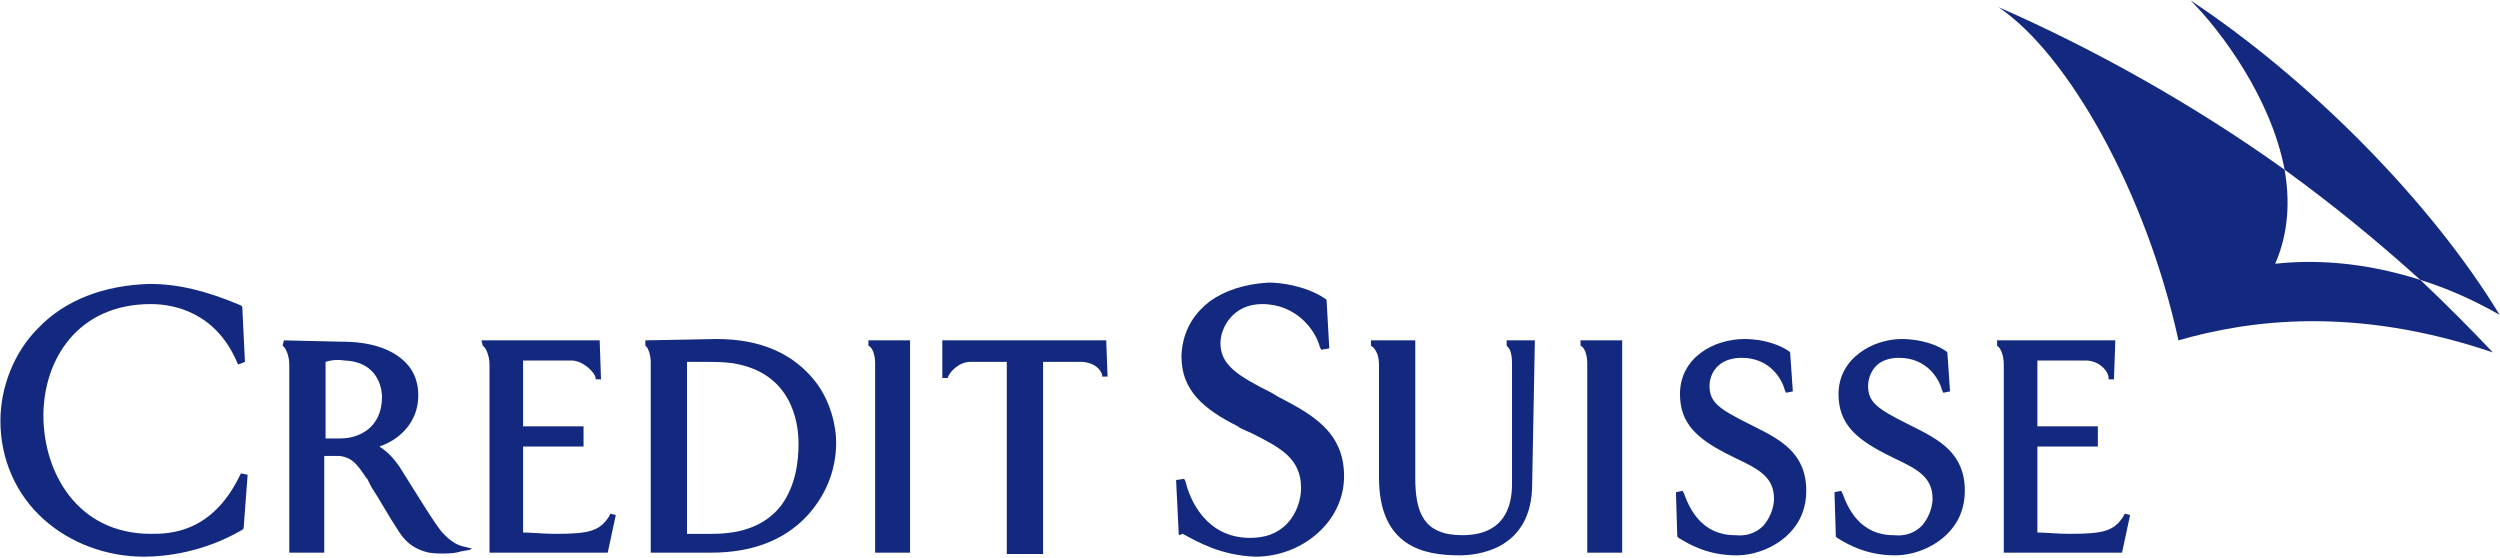
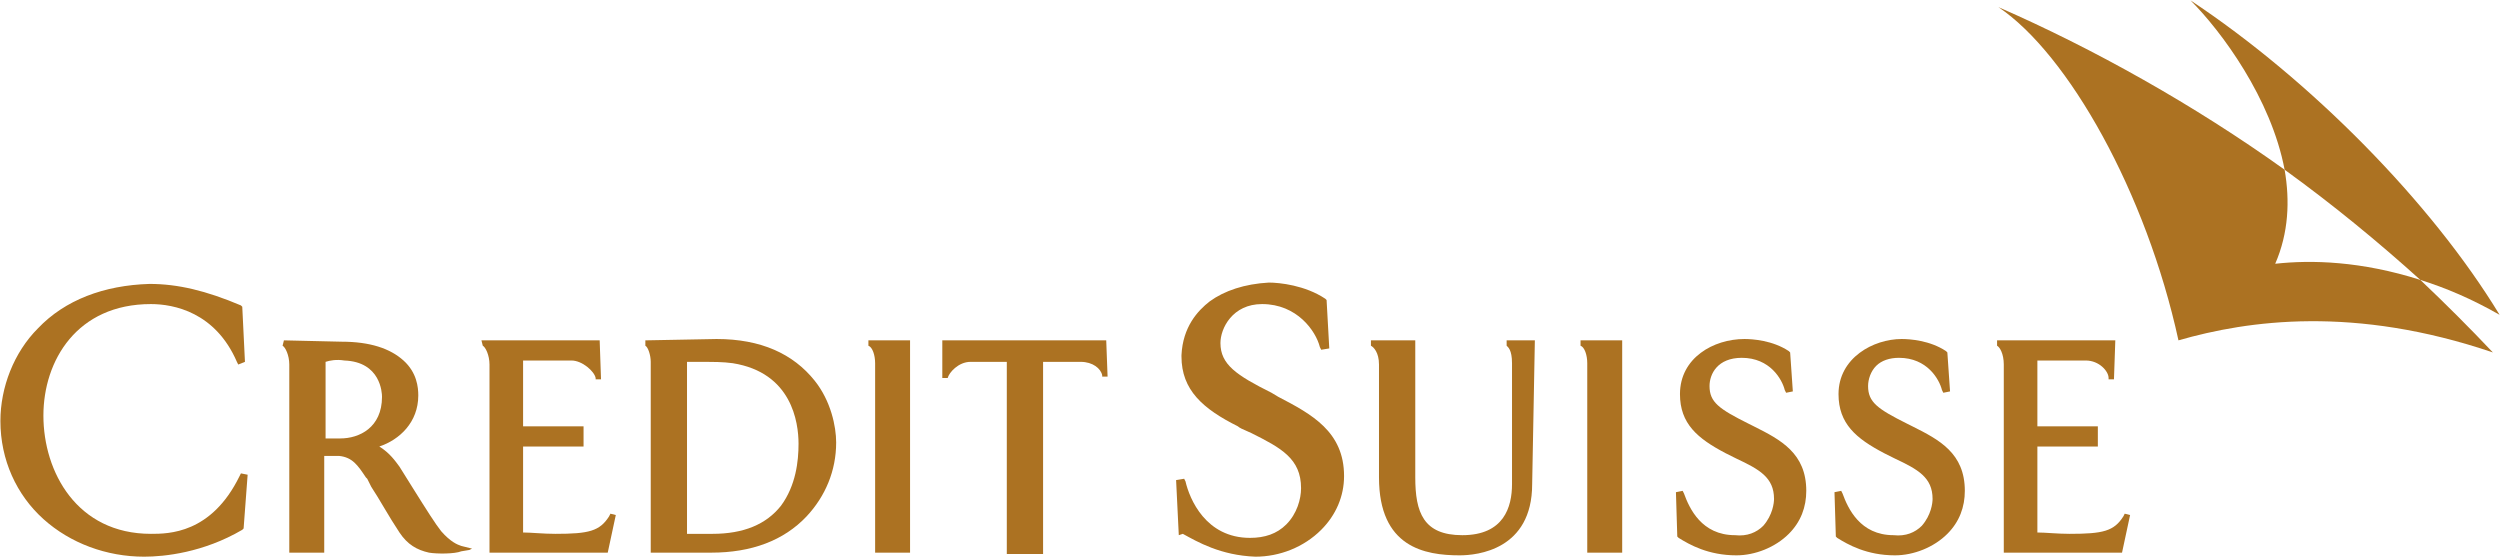
<svg xmlns="http://www.w3.org/2000/svg" width="609.057" height="135.72" viewBox="0 0 161.146 35.909" version="1.1" id="svg8">
  <defs id="defs2" />
  <g id="layer1" transform="translate(-13.92087,-79.07407)">
    <g id="g3803" transform="matrix(0.8660938,0,0,0.8660938,13.94733,78.8407)">
-       <path id="path3771" d="M 82.3,25.6 H 70.1 v 2.8 h 0.4 v 0 c 0.1,-0.4 0.8,-1.2 1.7,-1.2 0,0 2.6,0 2.7,0 0,0.1 0,14.3 0,14.3 h 2.7 c 0,0 0,-14.2 0,-14.3 0.1,0 2.8,0 2.8,0 0.9,0 1.5,0.5 1.6,1 v 0.1 h 0.4 z" style="fill:#13297F" />
-       <path id="path3773" d="m 2.8,24.7 c 0,0 0,0 0,0 0,0 0,0 0,0 C 1,26.5 0,29.1 0,31.6 c 0,2.9 1.2,5.5 3.2,7.3 2,1.8 4.7,2.8 7.5,2.8 1.5,0 4.4,-0.3 7.3,-2 l 0.1,-0.1 0.3,-4 -0.5,-0.1 -0.1,0.2 C 15.7,40 12.5,40 11.2,40 c -5.5,0 -8,-4.6 -8,-8.8 0,-4.1 2.5,-8.3 8,-8.3 1.7,0 4.8,0.6 6.4,4.3 l 0.1,0.2 0.5,-0.2 L 18,23.1 17.9,23 c -2.6,-1.1 -4.7,-1.6 -6.8,-1.6 -3.4,0.1 -6.3,1.2 -8.3,3.3 z" style="fill:#13297F" />
-       <path id="path3775" d="m 21.1,25.6 v 0 L 21,26 v 0 c 0.2,0.1 0.5,0.7 0.5,1.4 v 14 h 2.6 c 0,0 0,-7.1 0,-7.2 0.1,0 1.1,0 1.1,0 1,0.1 1.4,0.7 2,1.6 0,0 0.1,0.1 0.1,0.1 l 0.3,0.6 c 0.6,0.9 1.3,2.2 2.1,3.4 0.6,0.9 1.3,1.3 2.2,1.5 0.6,0.1 1.9,0.1 2.4,-0.1 0,0 0.6,-0.1 0.6,-0.1 l 0.2,-0.1 -0.8,-0.2 c -0.3,-0.1 -0.8,-0.3 -1.5,-1.1 -0.4,-0.5 -1.1,-1.6 -2.1,-3.2 0,0 -1,-1.6 -1,-1.6 0,0 0,0 0,0 C 29.4,34.6 29,34 28.2,33.5 29.7,33 31.1,31.7 31.1,29.7 31.1,29.1 31,28 30,27.1 29,26.2 27.5,25.7 25.4,25.7 Z m 4.5,1.5 c 2.7,0.1 2.8,2.4 2.8,2.7 0,2.3 -1.7,3.1 -3.1,3.1 0,0 -0.9,0 -1.1,0 0,-0.1 0,-5.6 0,-5.7 0.3,-0.1 0.8,-0.2 1.4,-0.1 z" style="fill:#13297F" />
-       <path id="path3777" d="m 48,25.6 v 0 0.4 0 c 0.2,0.1 0.4,0.7 0.4,1.2 v 14.2 h 4.5 c 3,0 5.4,-0.9 7.1,-2.7 1.4,-1.5 2.2,-3.4 2.2,-5.5 0,-1.2 -0.4,-3.1 -1.6,-4.6 -1.6,-2 -4,-3.1 -7.3,-3.1 z m 3.1,1.6 c 0.1,0 1.4,0 1.4,0 0.4,0 1.3,0 2,0.1 4.4,0.7 4.9,4.4 4.9,6 0,1.3 -0.2,3.1 -1.3,4.6 C 57,39.3 55.3,40 53,40 c -0.5,0 -1.2,0 -1.9,0 0,-0.2 0,-12.7 0,-12.8 z" style="fill:#13297F" />
-       <path id="path3779" d="m 67.7,25.6 h -3.1 v 0.4 0 c 0.3,0.1 0.5,0.7 0.5,1.3 v 14.1 h 2.6 z" style="fill:#13297F" />
-       <path id="path3781" d="m 120.7,25.6 h -3.1 v 0.4 0 c 0.3,0.1 0.5,0.7 0.5,1.3 v 14.1 h 2.6 z" style="fill:#13297F" />
-       <path id="path3783" d="m 44.6,25.6 h -8.8 l 0.1,0.4 v 0 c 0.2,0.1 0.5,0.7 0.5,1.4 v 14 h 8.8 l 0.6,-2.8 -0.4,-0.1 -0.1,0.2 c -0.7,1.1 -1.5,1.3 -4,1.3 -0.9,0 -1.8,-0.1 -2.4,-0.1 0,-0.1 0,-6.3 0,-6.4 0.1,0 4.5,0 4.5,0 V 32 c 0,0 -4.3,0 -4.5,0 0,-0.1 0,-4.8 0,-4.9 0.1,0 3.6,0 3.6,0 0.8,0 1.7,0.8 1.8,1.3 v 0.1 h 0.4 z" style="fill:#13297F" />
-       <path id="path3785" d="m 157.4,25.6 h -8.8 v 0.4 0 c 0.2,0.1 0.5,0.6 0.5,1.4 v 14 h 8.8 l 0.6,-2.8 -0.4,-0.1 -0.1,0.2 c -0.7,1.1 -1.5,1.3 -4,1.3 -0.9,0 -1.8,-0.1 -2.4,-0.1 0,-0.1 0,-6.3 0,-6.4 0.1,0 4.5,0 4.5,0 V 32 c 0,0 -4.3,0 -4.5,0 0,-0.1 0,-4.8 0,-4.9 0.1,0 3.6,0 3.6,0 1,0 1.7,0.8 1.7,1.3 v 0.1 h 0.4 z" style="fill:#13297F" />
-       <path id="path3787" d="m 90,22.7 c -0.9,0.7 -2,1.9 -2.1,4 0,0 0,0 0,0.1 0,2.5 1.6,3.9 4.2,5.2 0,0 0,0 0,0 0.1,0.1 0.3,0.2 1,0.5 2.2,1.1 3.7,1.9 3.7,4.1 0,0.8 -0.3,1.9 -1.1,2.7 -0.7,0.7 -1.6,1 -2.7,1 -3.3,0 -4.5,-2.9 -4.8,-4.2 L 88.1,35.9 87.5,36 87.7,40.1 88,40 c 1.1,0.6 2.8,1.6 5.4,1.7 1.8,0 3.6,-0.7 4.9,-2 1.1,-1.1 1.7,-2.5 1.7,-4 0,-3.3 -2.4,-4.6 -4.9,-5.9 l -0.5,-0.3 c -2.6,-1.3 -3.8,-2.1 -3.8,-3.7 0,-1.1 0.9,-2.9 3.1,-2.9 2.6,0 4,2 4.3,3.2 l 0.1,0.2 0.6,-0.1 -0.2,-3.6 -0.1,-0.1 c -1.5,-1 -3.4,-1.2 -4.2,-1.2 -1.8,0.1 -3.3,0.6 -4.4,1.4 z" style="fill:#13297F" />
-       <path id="path3789" d="m 125,29.6 v 0 c 0,2.2 1.3,3.3 3.4,4.4 0,0 0.8,0.4 0.8,0.4 1.7,0.8 2.8,1.4 2.8,3 0,0.3 -0.1,1.2 -0.8,2 -0.5,0.5 -1.2,0.8 -2.1,0.7 -2.5,0 -3.4,-2 -3.8,-3.1 l -0.1,-0.2 -0.5,0.1 0.1,3.3 0.1,0.1 c 0.8,0.5 2.2,1.3 4.3,1.3 1.4,0 2.9,-0.6 3.9,-1.6 0.9,-0.9 1.3,-2 1.3,-3.2 0,-2.8 -1.9,-3.8 -3.9,-4.8 0,0 -0.4,-0.2 -0.4,-0.2 -2.2,-1.1 -2.9,-1.6 -2.9,-2.8 0,-0.9 0.6,-2.1 2.4,-2.1 2.1,0 3,1.6 3.2,2.4 l 0.1,0.2 0.5,-0.1 -0.2,-2.9 -0.1,-0.1 c -1.2,-0.8 -2.7,-0.9 -3.3,-0.9 -2.3,0 -4.8,1.4 -4.8,4.1 z" style="fill:#13297F" />
-       <path id="path3791" d="m 136.8,29.6 c 0,2.2 1.3,3.3 3.4,4.4 l 0.8,0.4 c 1.7,0.8 2.8,1.4 2.8,3 0,0.3 -0.1,1.2 -0.8,2 -0.5,0.5 -1.2,0.8 -2.1,0.7 -2.5,0 -3.4,-2 -3.8,-3.1 l -0.1,-0.2 -0.5,0.1 0.1,3.3 0.1,0.1 c 0.8,0.5 2.2,1.3 4.3,1.3 1.4,0 2.9,-0.6 3.9,-1.6 0.9,-0.9 1.3,-2 1.3,-3.2 0,-2.8 -1.9,-3.8 -3.9,-4.8 0,0 -0.4,-0.2 -0.4,-0.2 -2.2,-1.1 -2.9,-1.6 -2.9,-2.8 0,-0.5 0.2,-1.1 0.6,-1.5 0.4,-0.4 1,-0.6 1.7,-0.6 2.1,0 3,1.6 3.2,2.4 l 0.1,0.2 0.5,-0.1 -0.2,-2.9 -0.1,-0.1 c -1.2,-0.8 -2.7,-0.9 -3.3,-0.9 -2.1,0 -4.7,1.4 -4.7,4.1 z" style="fill:#13297F" />
-       <path id="path3793" d="m 114.2,25.6 h -2.1 v 0.4 0 c 0.1,0.1 0.4,0.3 0.4,1.3 v 9 c 0,1.7 -0.6,3.8 -3.7,3.8 -2.9,0 -3.5,-1.7 -3.5,-4.3 V 25.6 H 102 v 0.4 0 c 0.2,0.1 0.6,0.5 0.6,1.4 v 8.4 c 0,5.2 3.4,5.8 6,5.8 1.3,0 5.4,-0.4 5.4,-5.3 z" style="fill:#13297F" />
+       <path id="path3771" d="M 82.3,25.6 H 70.1 v 2.8 h 0.4 v 0 c 0.1,-0.4 0.8,-1.2 1.7,-1.2 0,0 2.6,0 2.7,0 0,0.1 0,14.3 0,14.3 h 2.7 c 0,0 0,-14.2 0,-14.3 0.1,0 2.8,0 2.8,0 0.9,0 1.5,0.5 1.6,1 v 0.1 h 0.4 z" style="fill:#AC7222" />
+       <path id="path3773" d="m 2.8,24.7 c 0,0 0,0 0,0 0,0 0,0 0,0 C 1,26.5 0,29.1 0,31.6 c 0,2.9 1.2,5.5 3.2,7.3 2,1.8 4.7,2.8 7.5,2.8 1.5,0 4.4,-0.3 7.3,-2 l 0.1,-0.1 0.3,-4 -0.5,-0.1 -0.1,0.2 C 15.7,40 12.5,40 11.2,40 c -5.5,0 -8,-4.6 -8,-8.8 0,-4.1 2.5,-8.3 8,-8.3 1.7,0 4.8,0.6 6.4,4.3 l 0.1,0.2 0.5,-0.2 L 18,23.1 17.9,23 c -2.6,-1.1 -4.7,-1.6 -6.8,-1.6 -3.4,0.1 -6.3,1.2 -8.3,3.3 z" style="fill:#AC7222" />
+       <path id="path3775" d="m 21.1,25.6 v 0 L 21,26 v 0 c 0.2,0.1 0.5,0.7 0.5,1.4 v 14 h 2.6 c 0,0 0,-7.1 0,-7.2 0.1,0 1.1,0 1.1,0 1,0.1 1.4,0.7 2,1.6 0,0 0.1,0.1 0.1,0.1 l 0.3,0.6 c 0.6,0.9 1.3,2.2 2.1,3.4 0.6,0.9 1.3,1.3 2.2,1.5 0.6,0.1 1.9,0.1 2.4,-0.1 0,0 0.6,-0.1 0.6,-0.1 l 0.2,-0.1 -0.8,-0.2 c -0.3,-0.1 -0.8,-0.3 -1.5,-1.1 -0.4,-0.5 -1.1,-1.6 -2.1,-3.2 0,0 -1,-1.6 -1,-1.6 0,0 0,0 0,0 C 29.4,34.6 29,34 28.2,33.5 29.7,33 31.1,31.7 31.1,29.7 31.1,29.1 31,28 30,27.1 29,26.2 27.5,25.7 25.4,25.7 Z m 4.5,1.5 c 2.7,0.1 2.8,2.4 2.8,2.7 0,2.3 -1.7,3.1 -3.1,3.1 0,0 -0.9,0 -1.1,0 0,-0.1 0,-5.6 0,-5.7 0.3,-0.1 0.8,-0.2 1.4,-0.1 z" style="fill:#AC7222" />
+       <path id="path3777" d="m 48,25.6 v 0 0.4 0 c 0.2,0.1 0.4,0.7 0.4,1.2 v 14.2 h 4.5 c 3,0 5.4,-0.9 7.1,-2.7 1.4,-1.5 2.2,-3.4 2.2,-5.5 0,-1.2 -0.4,-3.1 -1.6,-4.6 -1.6,-2 -4,-3.1 -7.3,-3.1 z m 3.1,1.6 c 0.1,0 1.4,0 1.4,0 0.4,0 1.3,0 2,0.1 4.4,0.7 4.9,4.4 4.9,6 0,1.3 -0.2,3.1 -1.3,4.6 C 57,39.3 55.3,40 53,40 c -0.5,0 -1.2,0 -1.9,0 0,-0.2 0,-12.7 0,-12.8 z" style="fill:#AC7222" />
+       <path id="path3779" d="m 67.7,25.6 h -3.1 v 0.4 0 c 0.3,0.1 0.5,0.7 0.5,1.3 v 14.1 h 2.6 z" style="fill:#AC7222" />
+       <path id="path3781" d="m 120.7,25.6 h -3.1 v 0.4 0 c 0.3,0.1 0.5,0.7 0.5,1.3 v 14.1 h 2.6 z" style="fill:#AC7222" />
+       <path id="path3783" d="m 44.6,25.6 h -8.8 l 0.1,0.4 v 0 c 0.2,0.1 0.5,0.7 0.5,1.4 v 14 h 8.8 l 0.6,-2.8 -0.4,-0.1 -0.1,0.2 c -0.7,1.1 -1.5,1.3 -4,1.3 -0.9,0 -1.8,-0.1 -2.4,-0.1 0,-0.1 0,-6.3 0,-6.4 0.1,0 4.5,0 4.5,0 V 32 c 0,0 -4.3,0 -4.5,0 0,-0.1 0,-4.8 0,-4.9 0.1,0 3.6,0 3.6,0 0.8,0 1.7,0.8 1.8,1.3 v 0.1 h 0.4 z" style="fill:#AC7222" />
+       <path id="path3785" d="m 157.4,25.6 h -8.8 v 0.4 0 c 0.2,0.1 0.5,0.6 0.5,1.4 v 14 h 8.8 l 0.6,-2.8 -0.4,-0.1 -0.1,0.2 c -0.7,1.1 -1.5,1.3 -4,1.3 -0.9,0 -1.8,-0.1 -2.4,-0.1 0,-0.1 0,-6.3 0,-6.4 0.1,0 4.5,0 4.5,0 V 32 c 0,0 -4.3,0 -4.5,0 0,-0.1 0,-4.8 0,-4.9 0.1,0 3.6,0 3.6,0 1,0 1.7,0.8 1.7,1.3 v 0.1 h 0.4 z" style="fill:#AC7222" />
+       <path id="path3787" d="m 90,22.7 c -0.9,0.7 -2,1.9 -2.1,4 0,0 0,0 0,0.1 0,2.5 1.6,3.9 4.2,5.2 0,0 0,0 0,0 0.1,0.1 0.3,0.2 1,0.5 2.2,1.1 3.7,1.9 3.7,4.1 0,0.8 -0.3,1.9 -1.1,2.7 -0.7,0.7 -1.6,1 -2.7,1 -3.3,0 -4.5,-2.9 -4.8,-4.2 L 88.1,35.9 87.5,36 87.7,40.1 88,40 c 1.1,0.6 2.8,1.6 5.4,1.7 1.8,0 3.6,-0.7 4.9,-2 1.1,-1.1 1.7,-2.5 1.7,-4 0,-3.3 -2.4,-4.6 -4.9,-5.9 l -0.5,-0.3 c -2.6,-1.3 -3.8,-2.1 -3.8,-3.7 0,-1.1 0.9,-2.9 3.1,-2.9 2.6,0 4,2 4.3,3.2 l 0.1,0.2 0.6,-0.1 -0.2,-3.6 -0.1,-0.1 c -1.5,-1 -3.4,-1.2 -4.2,-1.2 -1.8,0.1 -3.3,0.6 -4.4,1.4 z" style="fill:#AC7222" />
+       <path id="path3789" d="m 125,29.6 v 0 c 0,2.2 1.3,3.3 3.4,4.4 0,0 0.8,0.4 0.8,0.4 1.7,0.8 2.8,1.4 2.8,3 0,0.3 -0.1,1.2 -0.8,2 -0.5,0.5 -1.2,0.8 -2.1,0.7 -2.5,0 -3.4,-2 -3.8,-3.1 l -0.1,-0.2 -0.5,0.1 0.1,3.3 0.1,0.1 c 0.8,0.5 2.2,1.3 4.3,1.3 1.4,0 2.9,-0.6 3.9,-1.6 0.9,-0.9 1.3,-2 1.3,-3.2 0,-2.8 -1.9,-3.8 -3.9,-4.8 0,0 -0.4,-0.2 -0.4,-0.2 -2.2,-1.1 -2.9,-1.6 -2.9,-2.8 0,-0.9 0.6,-2.1 2.4,-2.1 2.1,0 3,1.6 3.2,2.4 l 0.1,0.2 0.5,-0.1 -0.2,-2.9 -0.1,-0.1 c -1.2,-0.8 -2.7,-0.9 -3.3,-0.9 -2.3,0 -4.8,1.4 -4.8,4.1 z" style="fill:#AC7222" />
+       <path id="path3791" d="m 136.8,29.6 c 0,2.2 1.3,3.3 3.4,4.4 l 0.8,0.4 c 1.7,0.8 2.8,1.4 2.8,3 0,0.3 -0.1,1.2 -0.8,2 -0.5,0.5 -1.2,0.8 -2.1,0.7 -2.5,0 -3.4,-2 -3.8,-3.1 l -0.1,-0.2 -0.5,0.1 0.1,3.3 0.1,0.1 c 0.8,0.5 2.2,1.3 4.3,1.3 1.4,0 2.9,-0.6 3.9,-1.6 0.9,-0.9 1.3,-2 1.3,-3.2 0,-2.8 -1.9,-3.8 -3.9,-4.8 0,0 -0.4,-0.2 -0.4,-0.2 -2.2,-1.1 -2.9,-1.6 -2.9,-2.8 0,-0.5 0.2,-1.1 0.6,-1.5 0.4,-0.4 1,-0.6 1.7,-0.6 2.1,0 3,1.6 3.2,2.4 l 0.1,0.2 0.5,-0.1 -0.2,-2.9 -0.1,-0.1 c -1.2,-0.8 -2.7,-0.9 -3.3,-0.9 -2.1,0 -4.7,1.4 -4.7,4.1 z" style="fill:#AC7222" />
+       <path id="path3793" d="m 114.2,25.6 h -2.1 v 0.4 0 c 0.1,0.1 0.4,0.3 0.4,1.3 v 9 c 0,1.7 -0.6,3.8 -3.7,3.8 -2.9,0 -3.5,-1.7 -3.5,-4.3 V 25.6 H 102 v 0.4 0 c 0.2,0.1 0.6,0.5 0.6,1.4 v 8.4 c 0,5.2 3.4,5.8 6,5.8 1.3,0 5.4,-0.4 5.4,-5.3 z" style="fill:#AC7222" />
      <g id="g3801">
-         <path id="path3795" d="m 180.1,21.1 c 1.9,0.6 3.8,1.4 5.9,2.6 -5.1,-8.4 -14.1,-17.5 -23,-23.4 2.3,2.3 6,7.3 7,12.6 3.6,2.6 7,5.4 10.1,8.2 z" style="fill:#13297F" />
-         <path id="path3797" d="m 180.1,21.1 c -4.4,-1.4 -8.1,-1.5 -10.8,-1.2 1,-2.3 1.1,-4.7 0.7,-7 -6.7,-4.8 -14.2,-9 -21.3,-12.1 5.2,3.5 11,13.8 13.4,24.8 5.2,-1.5 13.1,-2.6 23.4,0.9 -1.7,-1.8 -3.5,-3.6 -5.4,-5.4 z" style="fill:#13297F" />
+         <path id="path3795" d="m 180.1,21.1 c 1.9,0.6 3.8,1.4 5.9,2.6 -5.1,-8.4 -14.1,-17.5 -23,-23.4 2.3,2.3 6,7.3 7,12.6 3.6,2.6 7,5.4 10.1,8.2 z" style="fill:#AC7222" />
+         <path id="path3797" d="m 180.1,21.1 c -4.4,-1.4 -8.1,-1.5 -10.8,-1.2 1,-2.3 1.1,-4.7 0.7,-7 -6.7,-4.8 -14.2,-9 -21.3,-12.1 5.2,3.5 11,13.8 13.4,24.8 5.2,-1.5 13.1,-2.6 23.4,0.9 -1.7,-1.8 -3.5,-3.6 -5.4,-5.4 z" style="fill:#AC7222" />
        <path id="path3799" d="m 169.9,12.9 c 0.4,2.3 0.3,4.7 -0.6,7 2.8,-0.3 6.5,-0.2 10.8,1.2 -3.1,-2.8 -6.5,-5.6 -10.2,-8.2 z" style="fill:none" />
      </g>
    </g>
  </g>
</svg>
